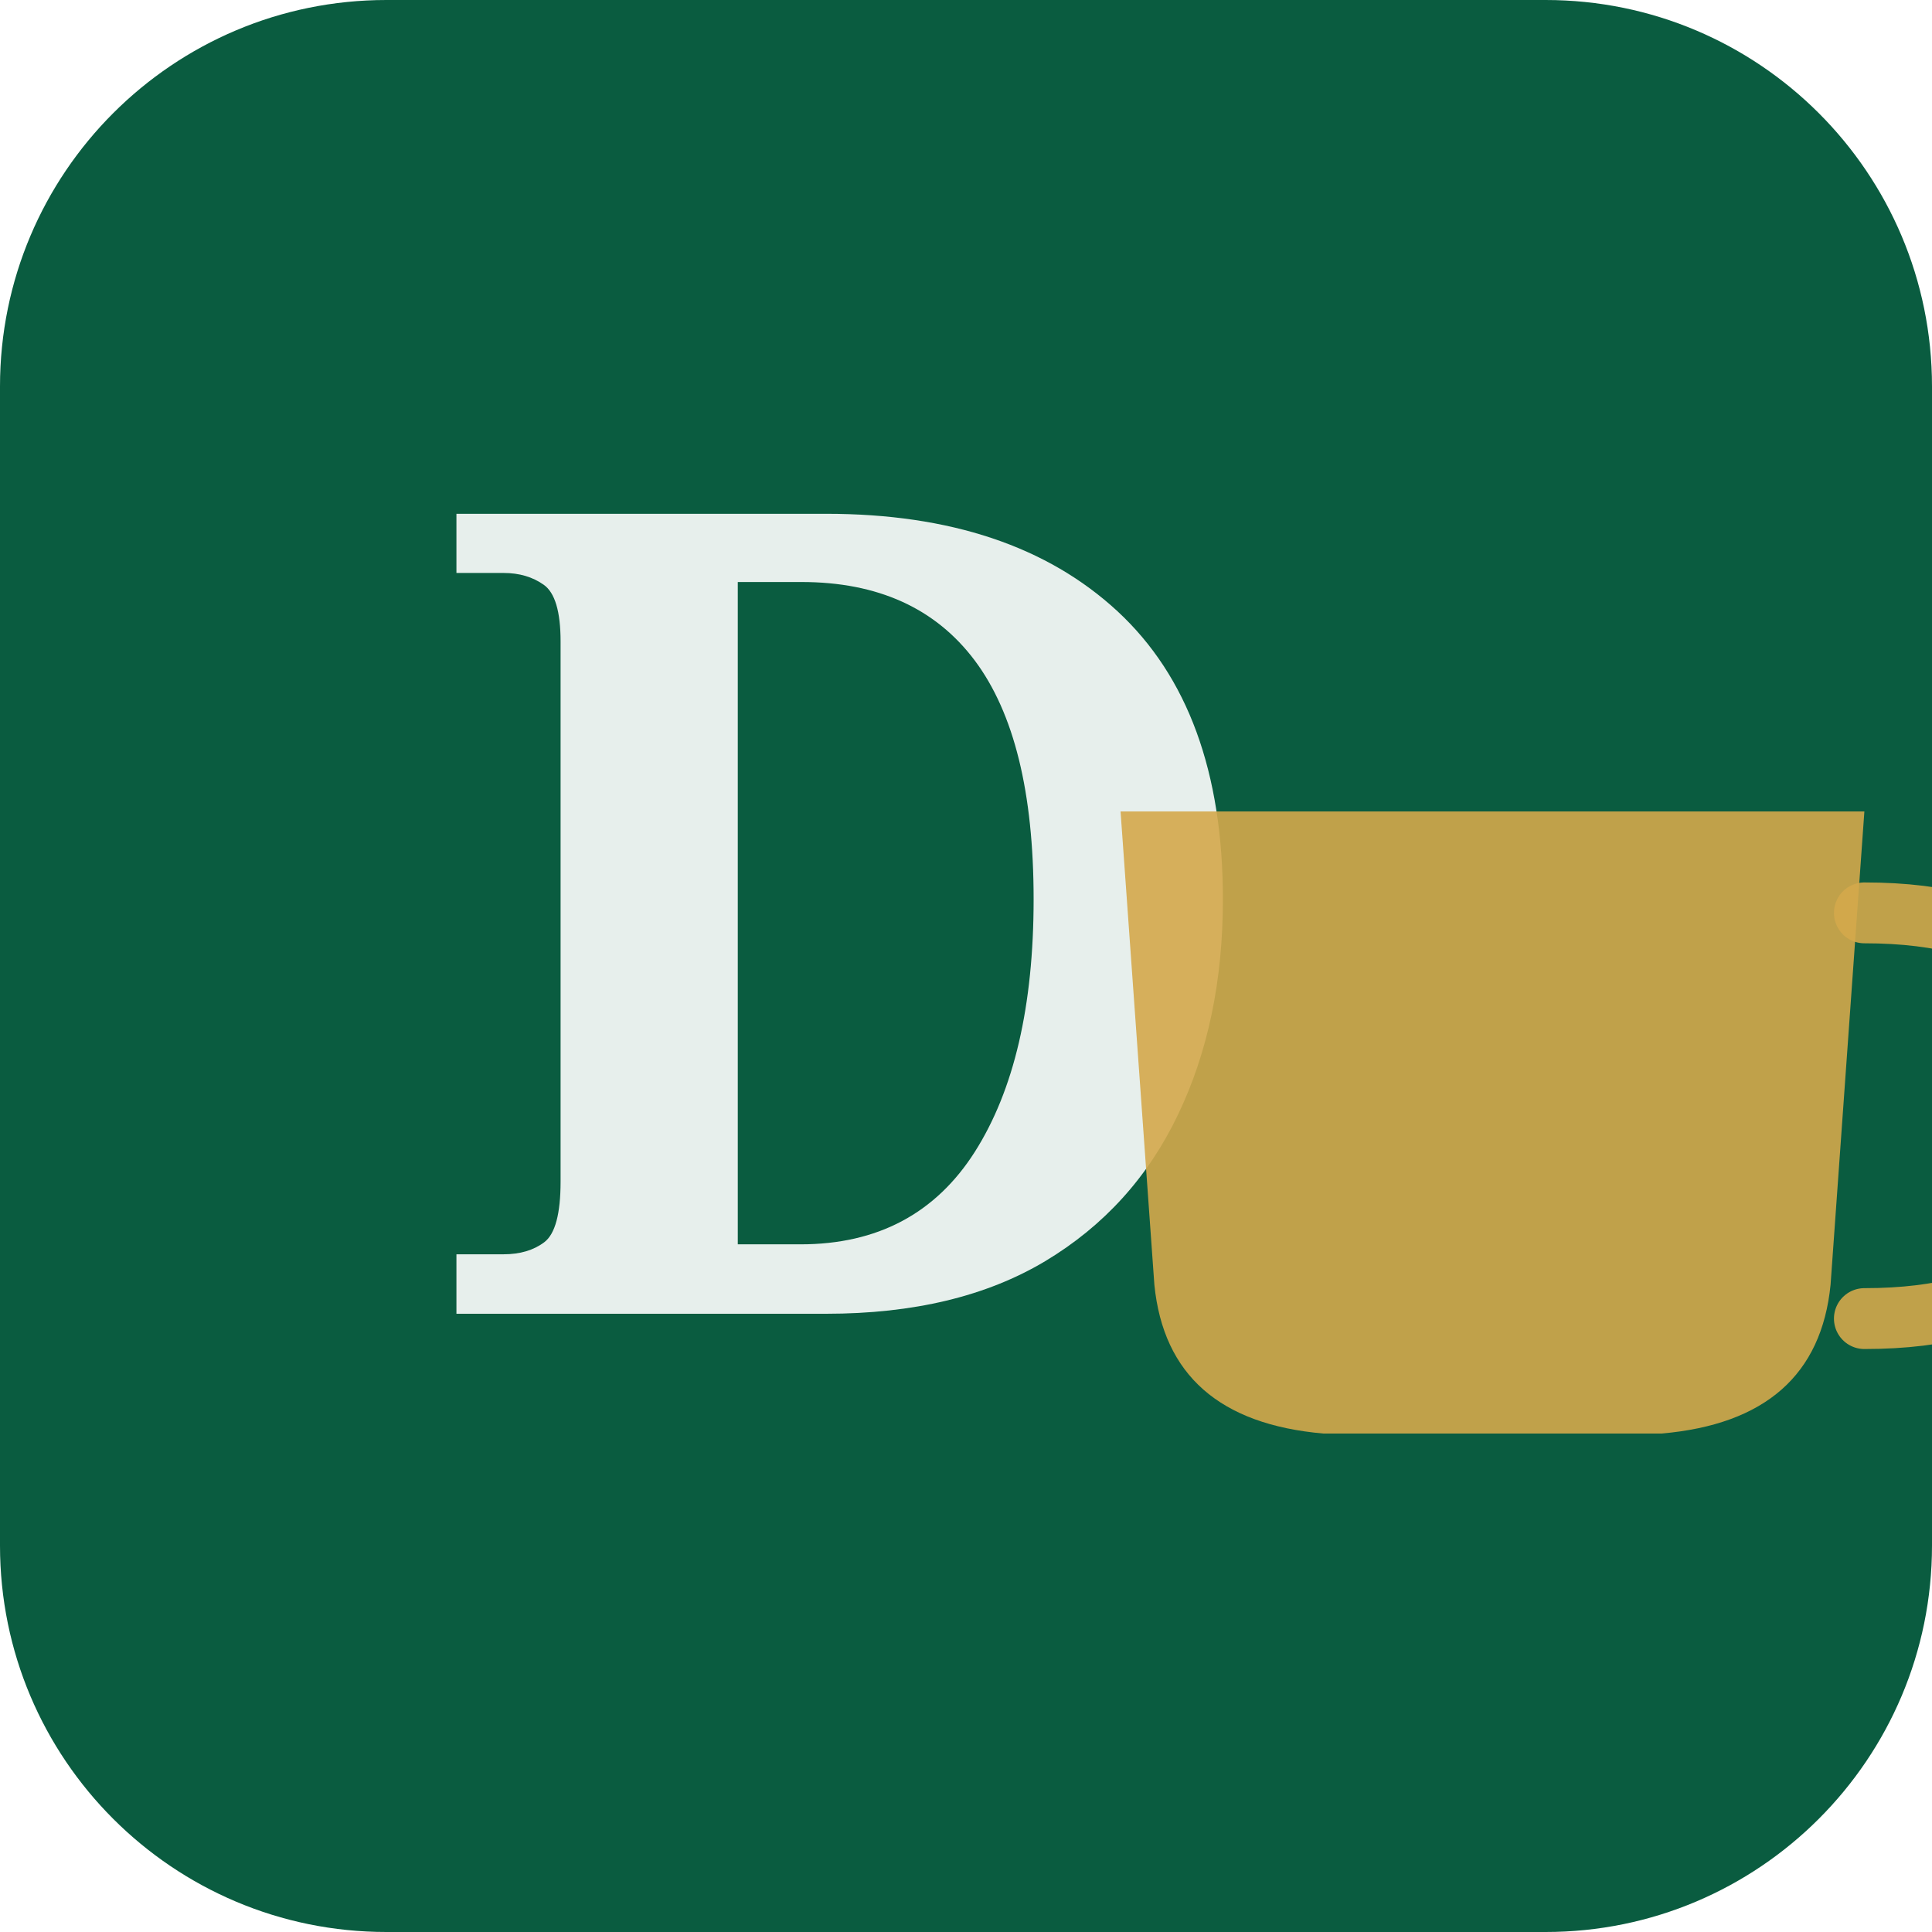
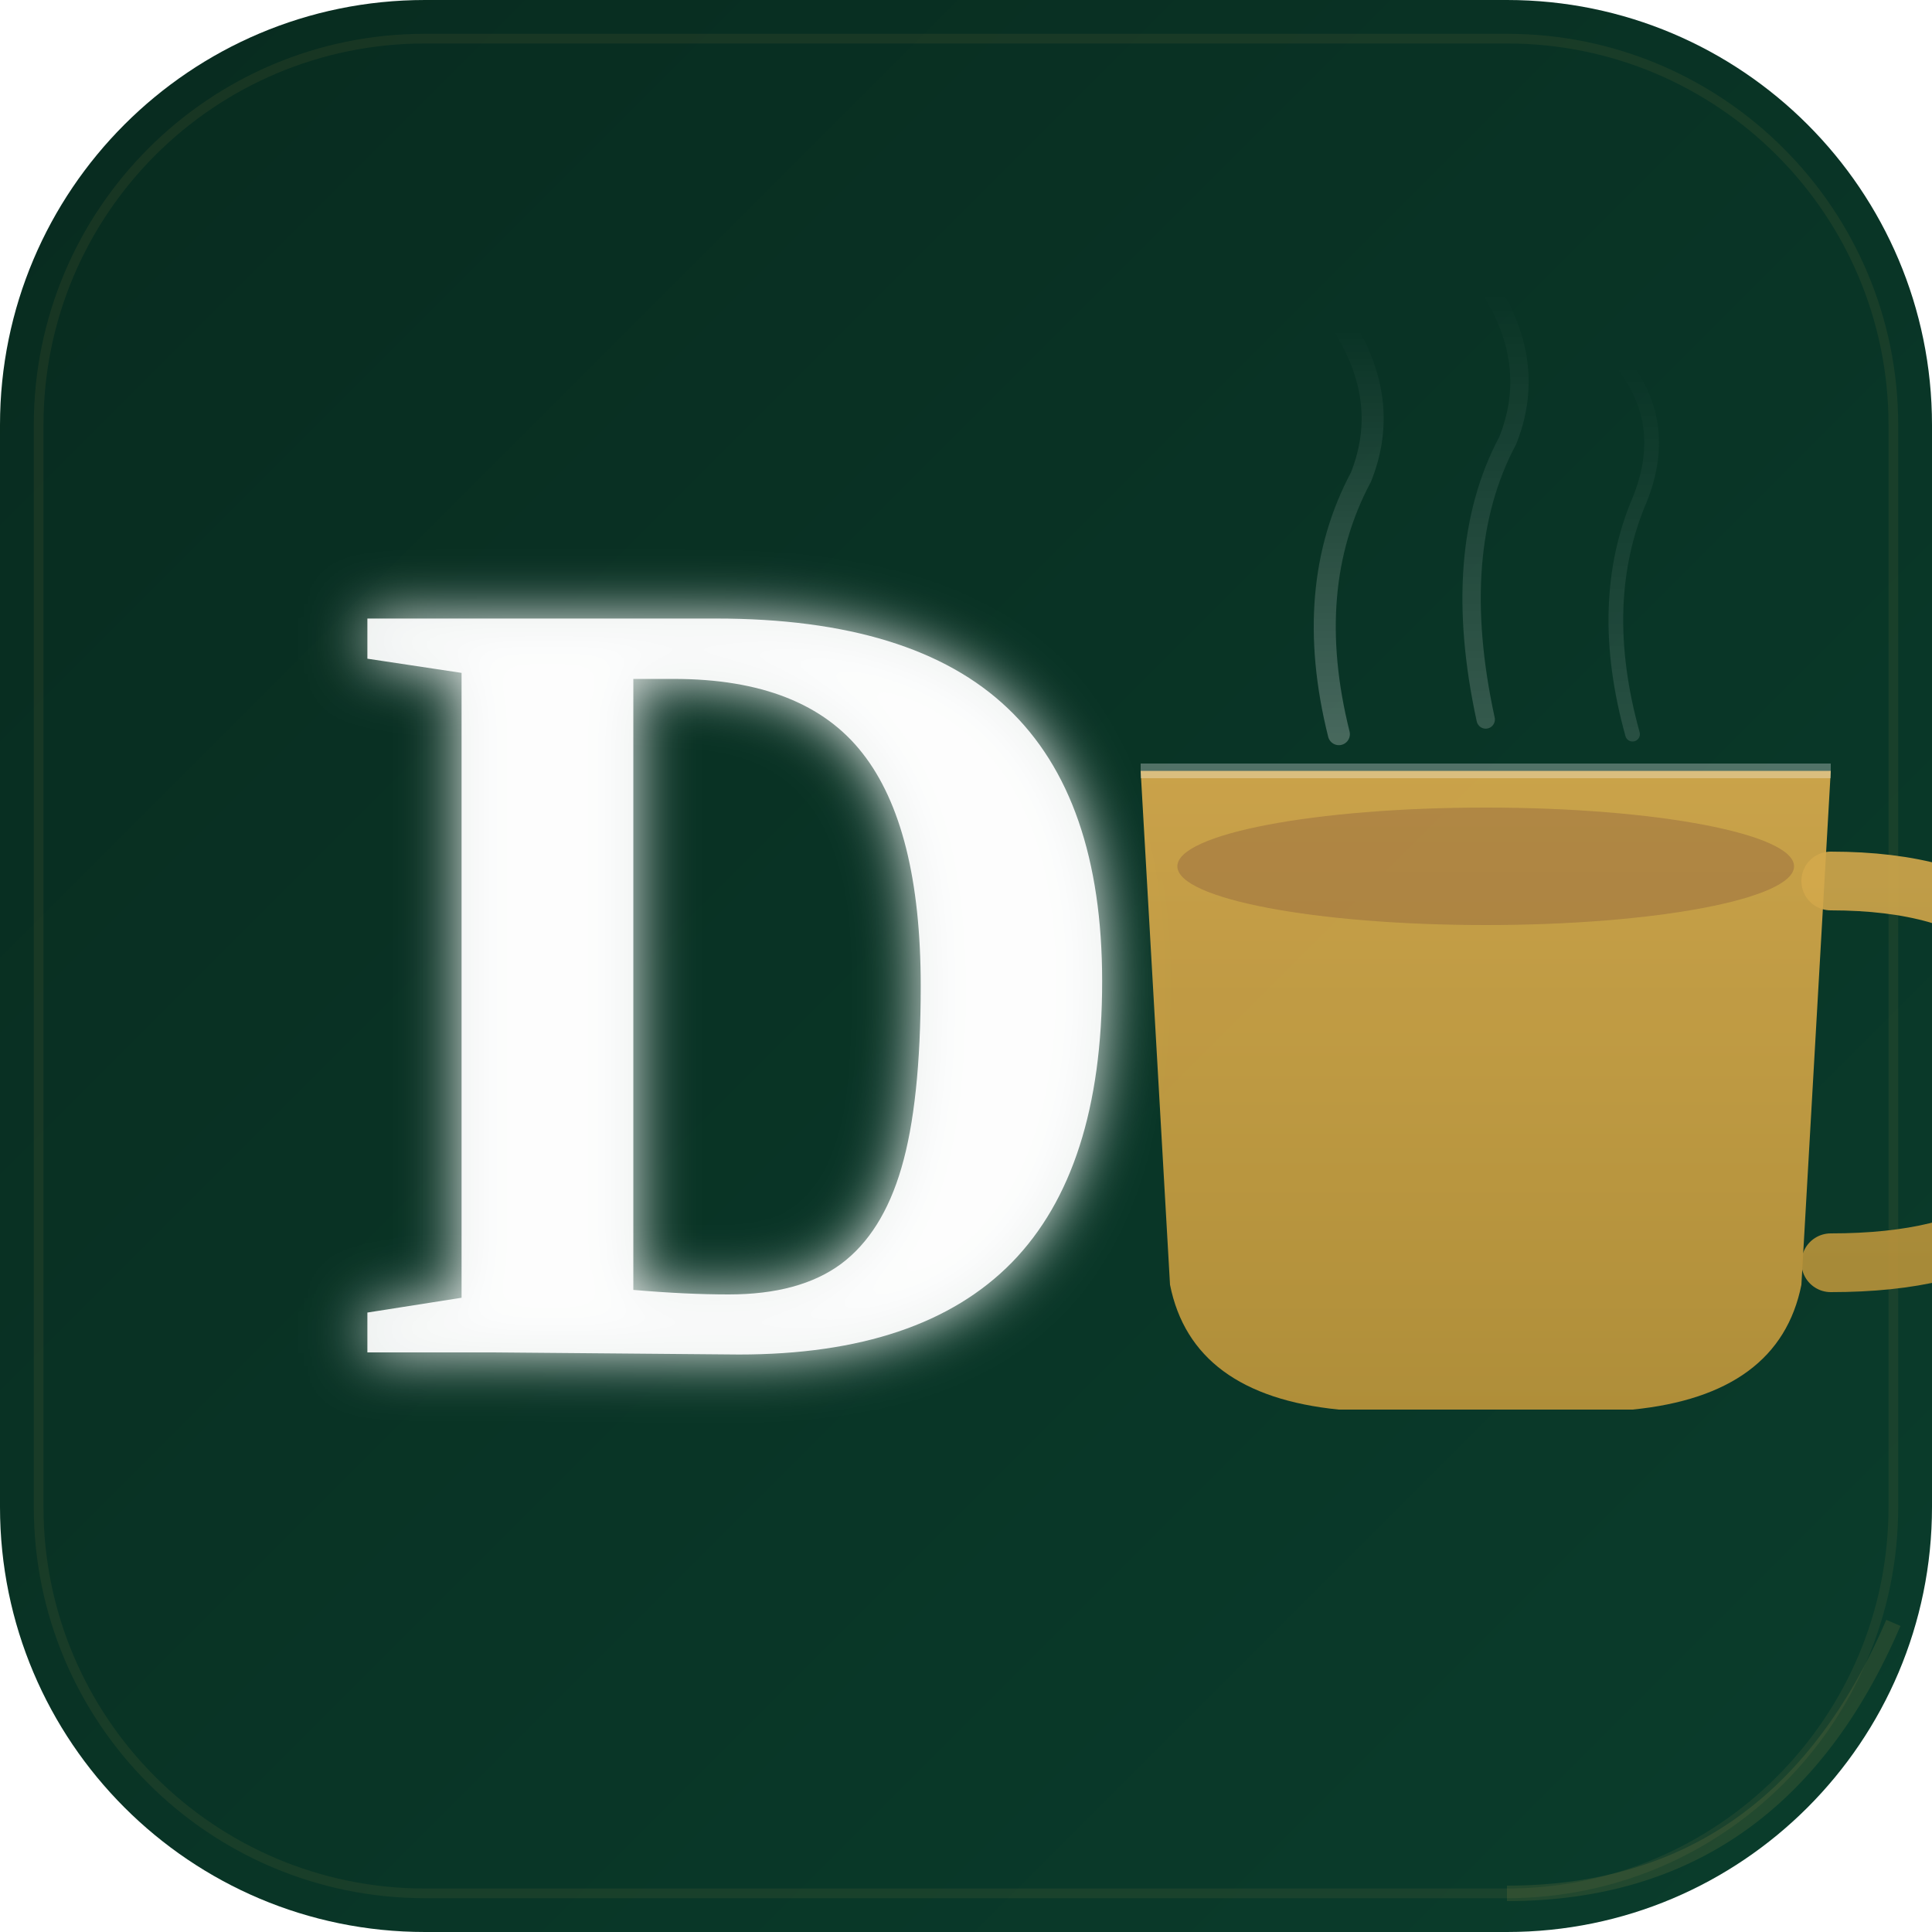
<svg xmlns="http://www.w3.org/2000/svg" viewBox="0 0 100 100">
-   <rect width="100" height="100" rx="20" fill="#0A5C40" />
-   <text x="22" y="68" font-family="Georgia,serif" font-size="58" font-weight="700" fill="rgba(255,255,255,0.9)">D</text>
-   <g transform="translate(58,42) scale(0.35)">
-     <path d="M0 0 L5 70 Q7 90 30 92 L80 92 Q103 90 105 70 L110 0 Z" fill="#D4A84B" opacity="0.9" />
-     <path d="M110 15 Q145 15 145 45 Q145 75 110 75" fill="none" stroke="#D4A84B" stroke-width="9" stroke-linecap="round" opacity="0.9" />
+   <defs>
+     <linearGradient id="bg" x1="0" y1="0" x2="1" y2="1">
+       <stop offset="0%" stop-color="#082B1F" />
+       <stop offset="100%" stop-color="#0A3D2C" />
+     </linearGradient>
+     <linearGradient id="gold" x1="0" y1="0" x2="0" y2="1">
+       <stop offset="0%" stop-color="#D4A84B" />
+       <stop offset="100%" stop-color="#B8923A" />
+     </linearGradient>
+     <linearGradient id="steam" x1="0" y1="1" x2="0" y2="0">
+       <stop offset="0%" stop-color="rgba(255,255,255,0.25)" />
+       <stop offset="100%" stop-color="rgba(255,255,255,0)" />
+     </linearGradient>
+     <filter id="glow">
+       <feGaussianBlur stdDeviation="1.5" result="blur" />
+       <feMerge>
+         <feMergeNode in="blur" />
+         <feMergeNode in="SourceGraphic" />
+       </feMerge>
+     </filter>
+   </defs>
+   <rect width="100" height="100" rx="22" fill="url(#bg)" />
+   <rect x="2" y="2" width="96" height="96" rx="20" fill="none" stroke="rgba(212,168,75,0.08)" stroke-width="0.5" />
+   <text x="18" y="70" font-family="Georgia,'Times New Roman',serif" font-size="58" font-weight="700" fill="rgba(255,255,255,0.92)" filter="url(#glow)">D</text>
+   <g transform="translate(56,38) scale(0.38)">
+     <path d="M8 5 L12 75 Q15 90 35 92 L75 92 Q95 90 98 75 L102 5 Z" fill="url(#gold)" opacity="0.95" />
+     <path d="M8 5 L102 5" stroke="rgba(255,255,255,0.3)" stroke-width="2" />
+     <path d="M102 20 Q135 20 135 48 Q135 72 102 72" fill="none" stroke="url(#gold)" stroke-width="8" stroke-linecap="round" opacity="0.9" />
+     <ellipse cx="55" cy="18" rx="42" ry="8" fill="#8B5E3C" opacity="0.4" />
+     <path d="M35 0 Q30 -20 38 -35 Q42 -45 36 -55" fill="none" stroke="url(#steam)" stroke-width="3" stroke-linecap="round">
+       <animate attributeName="d" dur="3s" repeatCount="indefinite" values="M35 0 Q30 -20 38 -35 Q42 -45 36 -55;M35 0 Q40 -20 32 -35 Q28 -45 34 -55;M35 0 Q30 -20 38 -35 Q42 -45 36 -55" />
+     </path>
+     <path d="M55 -2 Q50 -25 58 -40 Q62 -50 56 -60" fill="none" stroke="url(#steam)" stroke-width="2.5" stroke-linecap="round" opacity="0.7">
+       <animate attributeName="d" dur="3.5s" repeatCount="indefinite" values="M55 -2 Q50 -25 58 -40 Q62 -50 56 -60;M55 -2 Q60 -25 52 -40 Q48 -50 54 -60;M55 -2 Q50 -25 58 -40 Q62 -50 56 -60" />
+     </path>
+     <path d="M75 0 Q70 -18 76 -32 Q80 -42 74 -50" fill="none" stroke="url(#steam)" stroke-width="2" stroke-linecap="round" opacity="0.5">
+       <animate attributeName="d" dur="4s" repeatCount="indefinite" values="M75 0 Q70 -18 76 -32 Q80 -42 74 -50;M75 0 Q80 -18 72 -32 Q68 -42 74 -50;M75 0 Q70 -18 76 -32 Q80 -42 74 -50" />
+     </path>
  </g>
+   <path d="M78 98 Q92 98 98 84" fill="none" stroke="rgba(212,168,75,0.12)" stroke-width="0.8" />
</svg>
